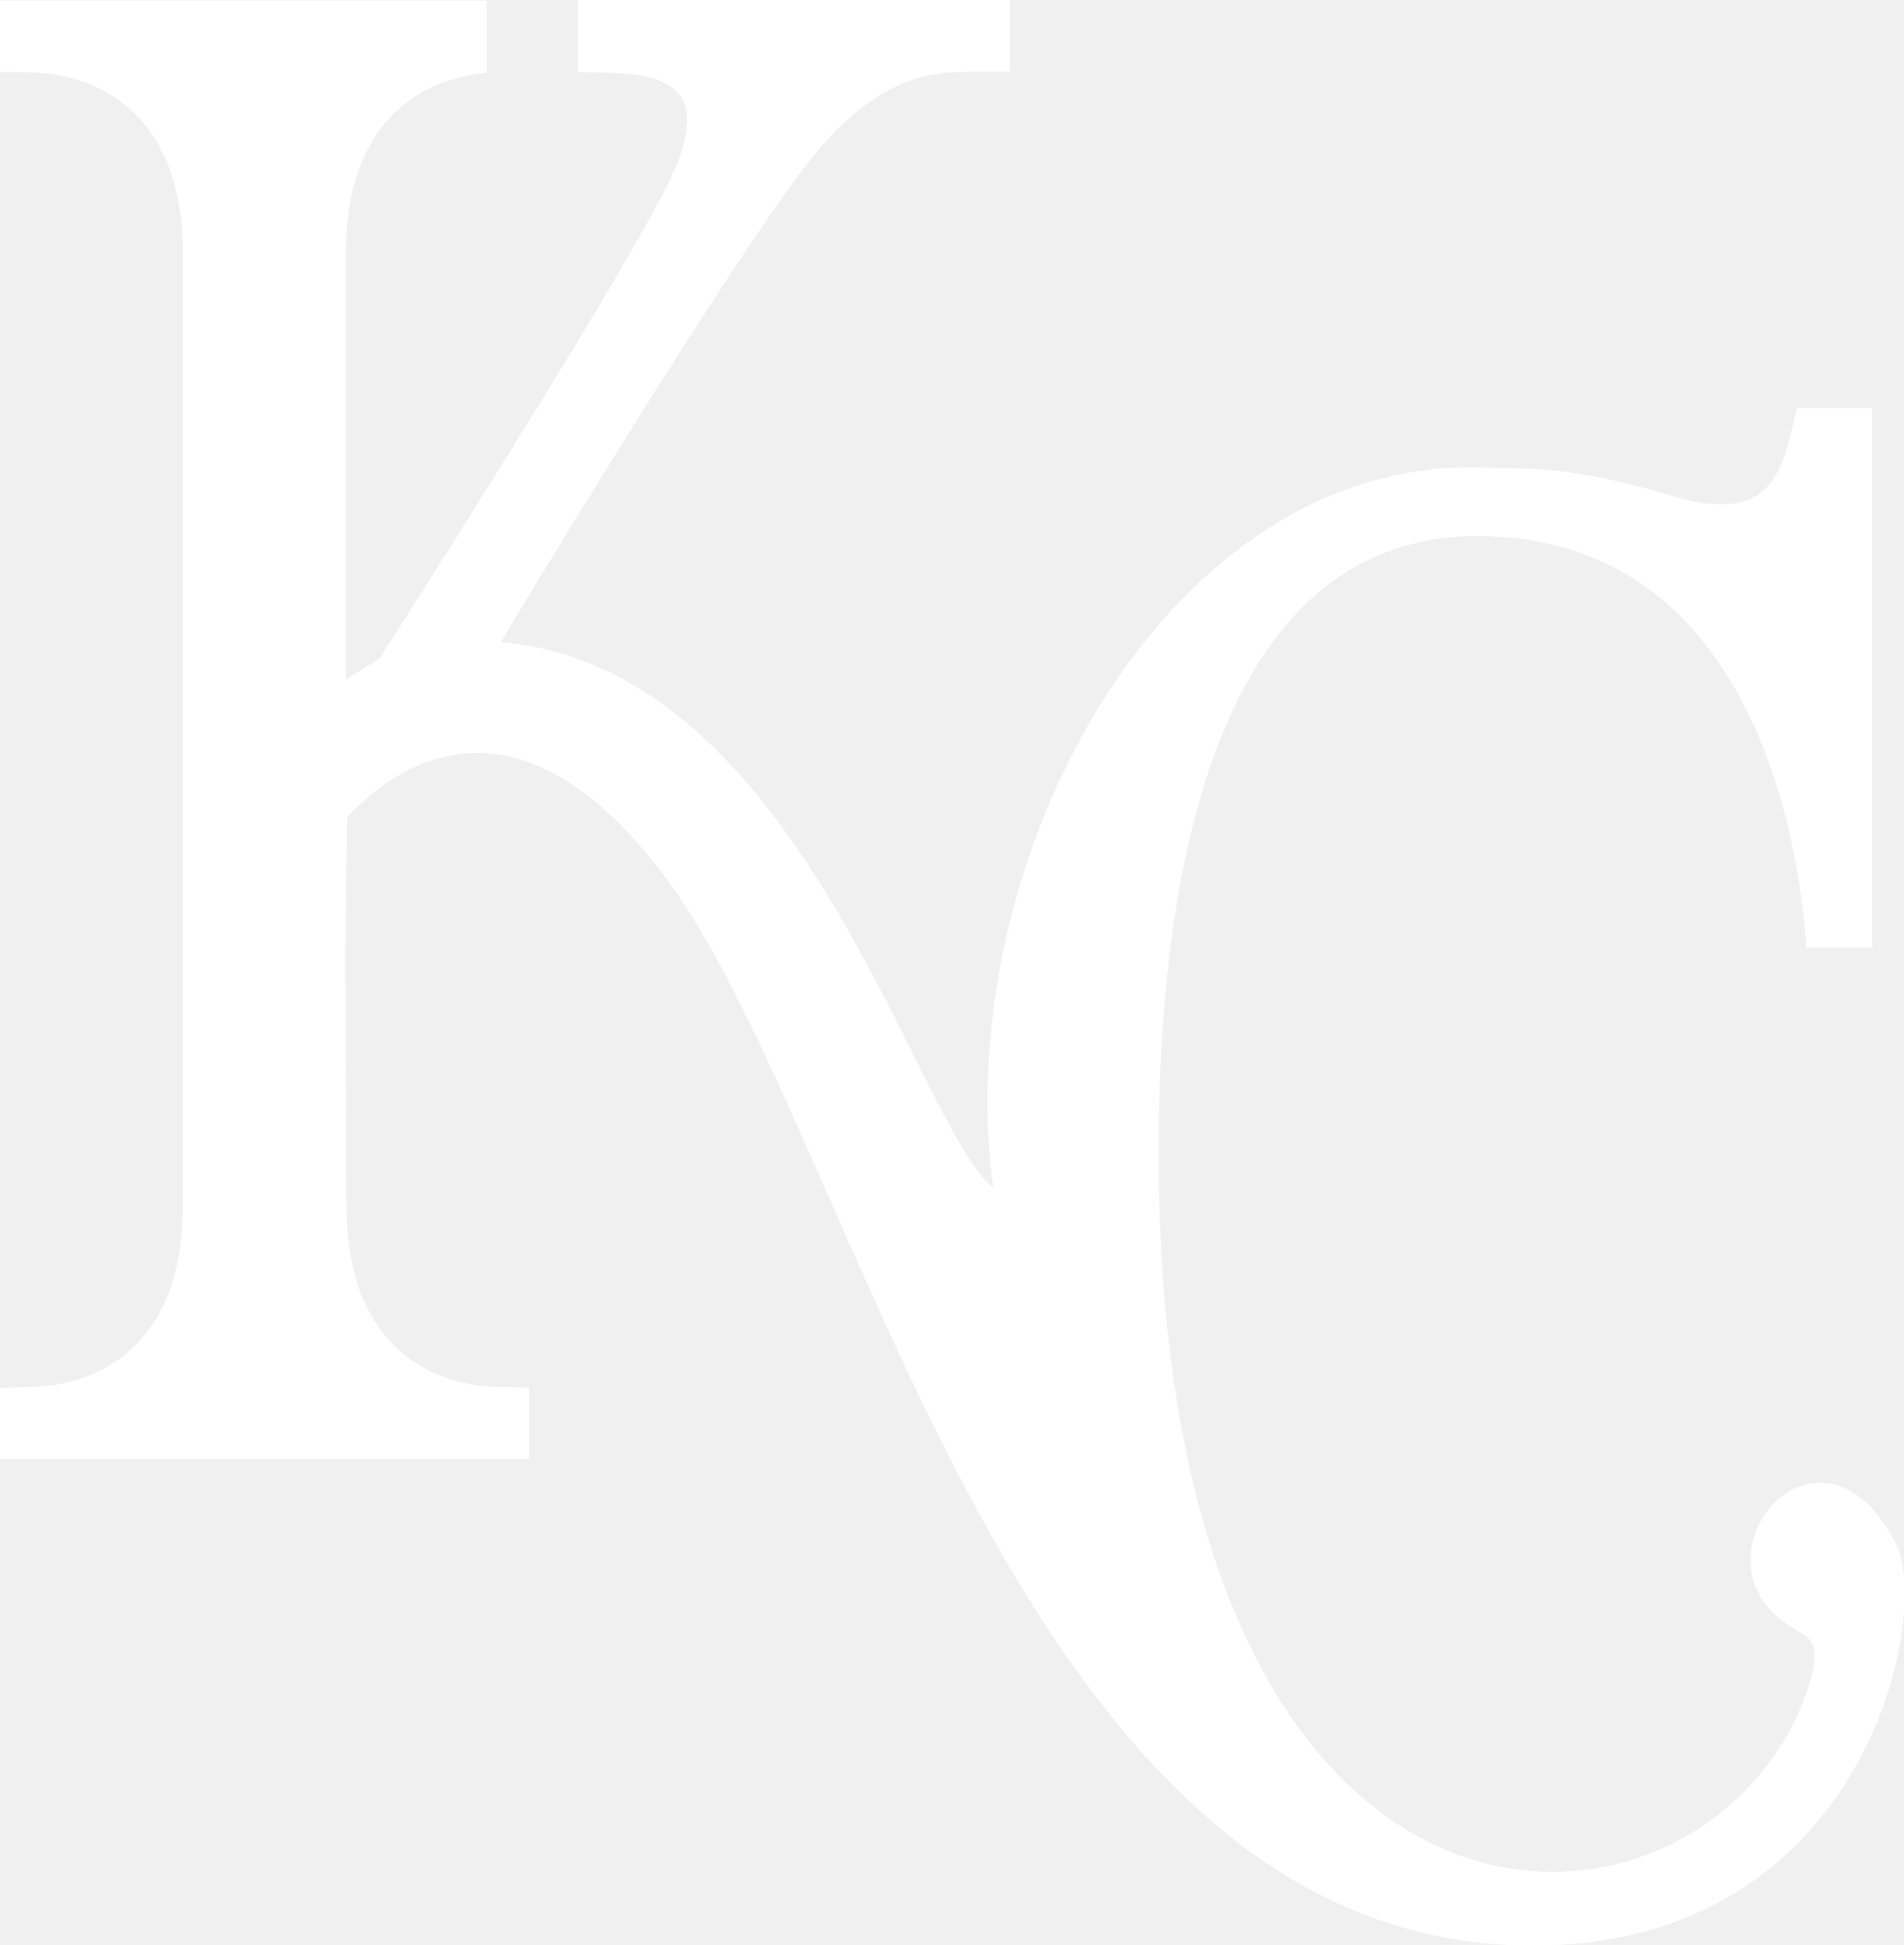
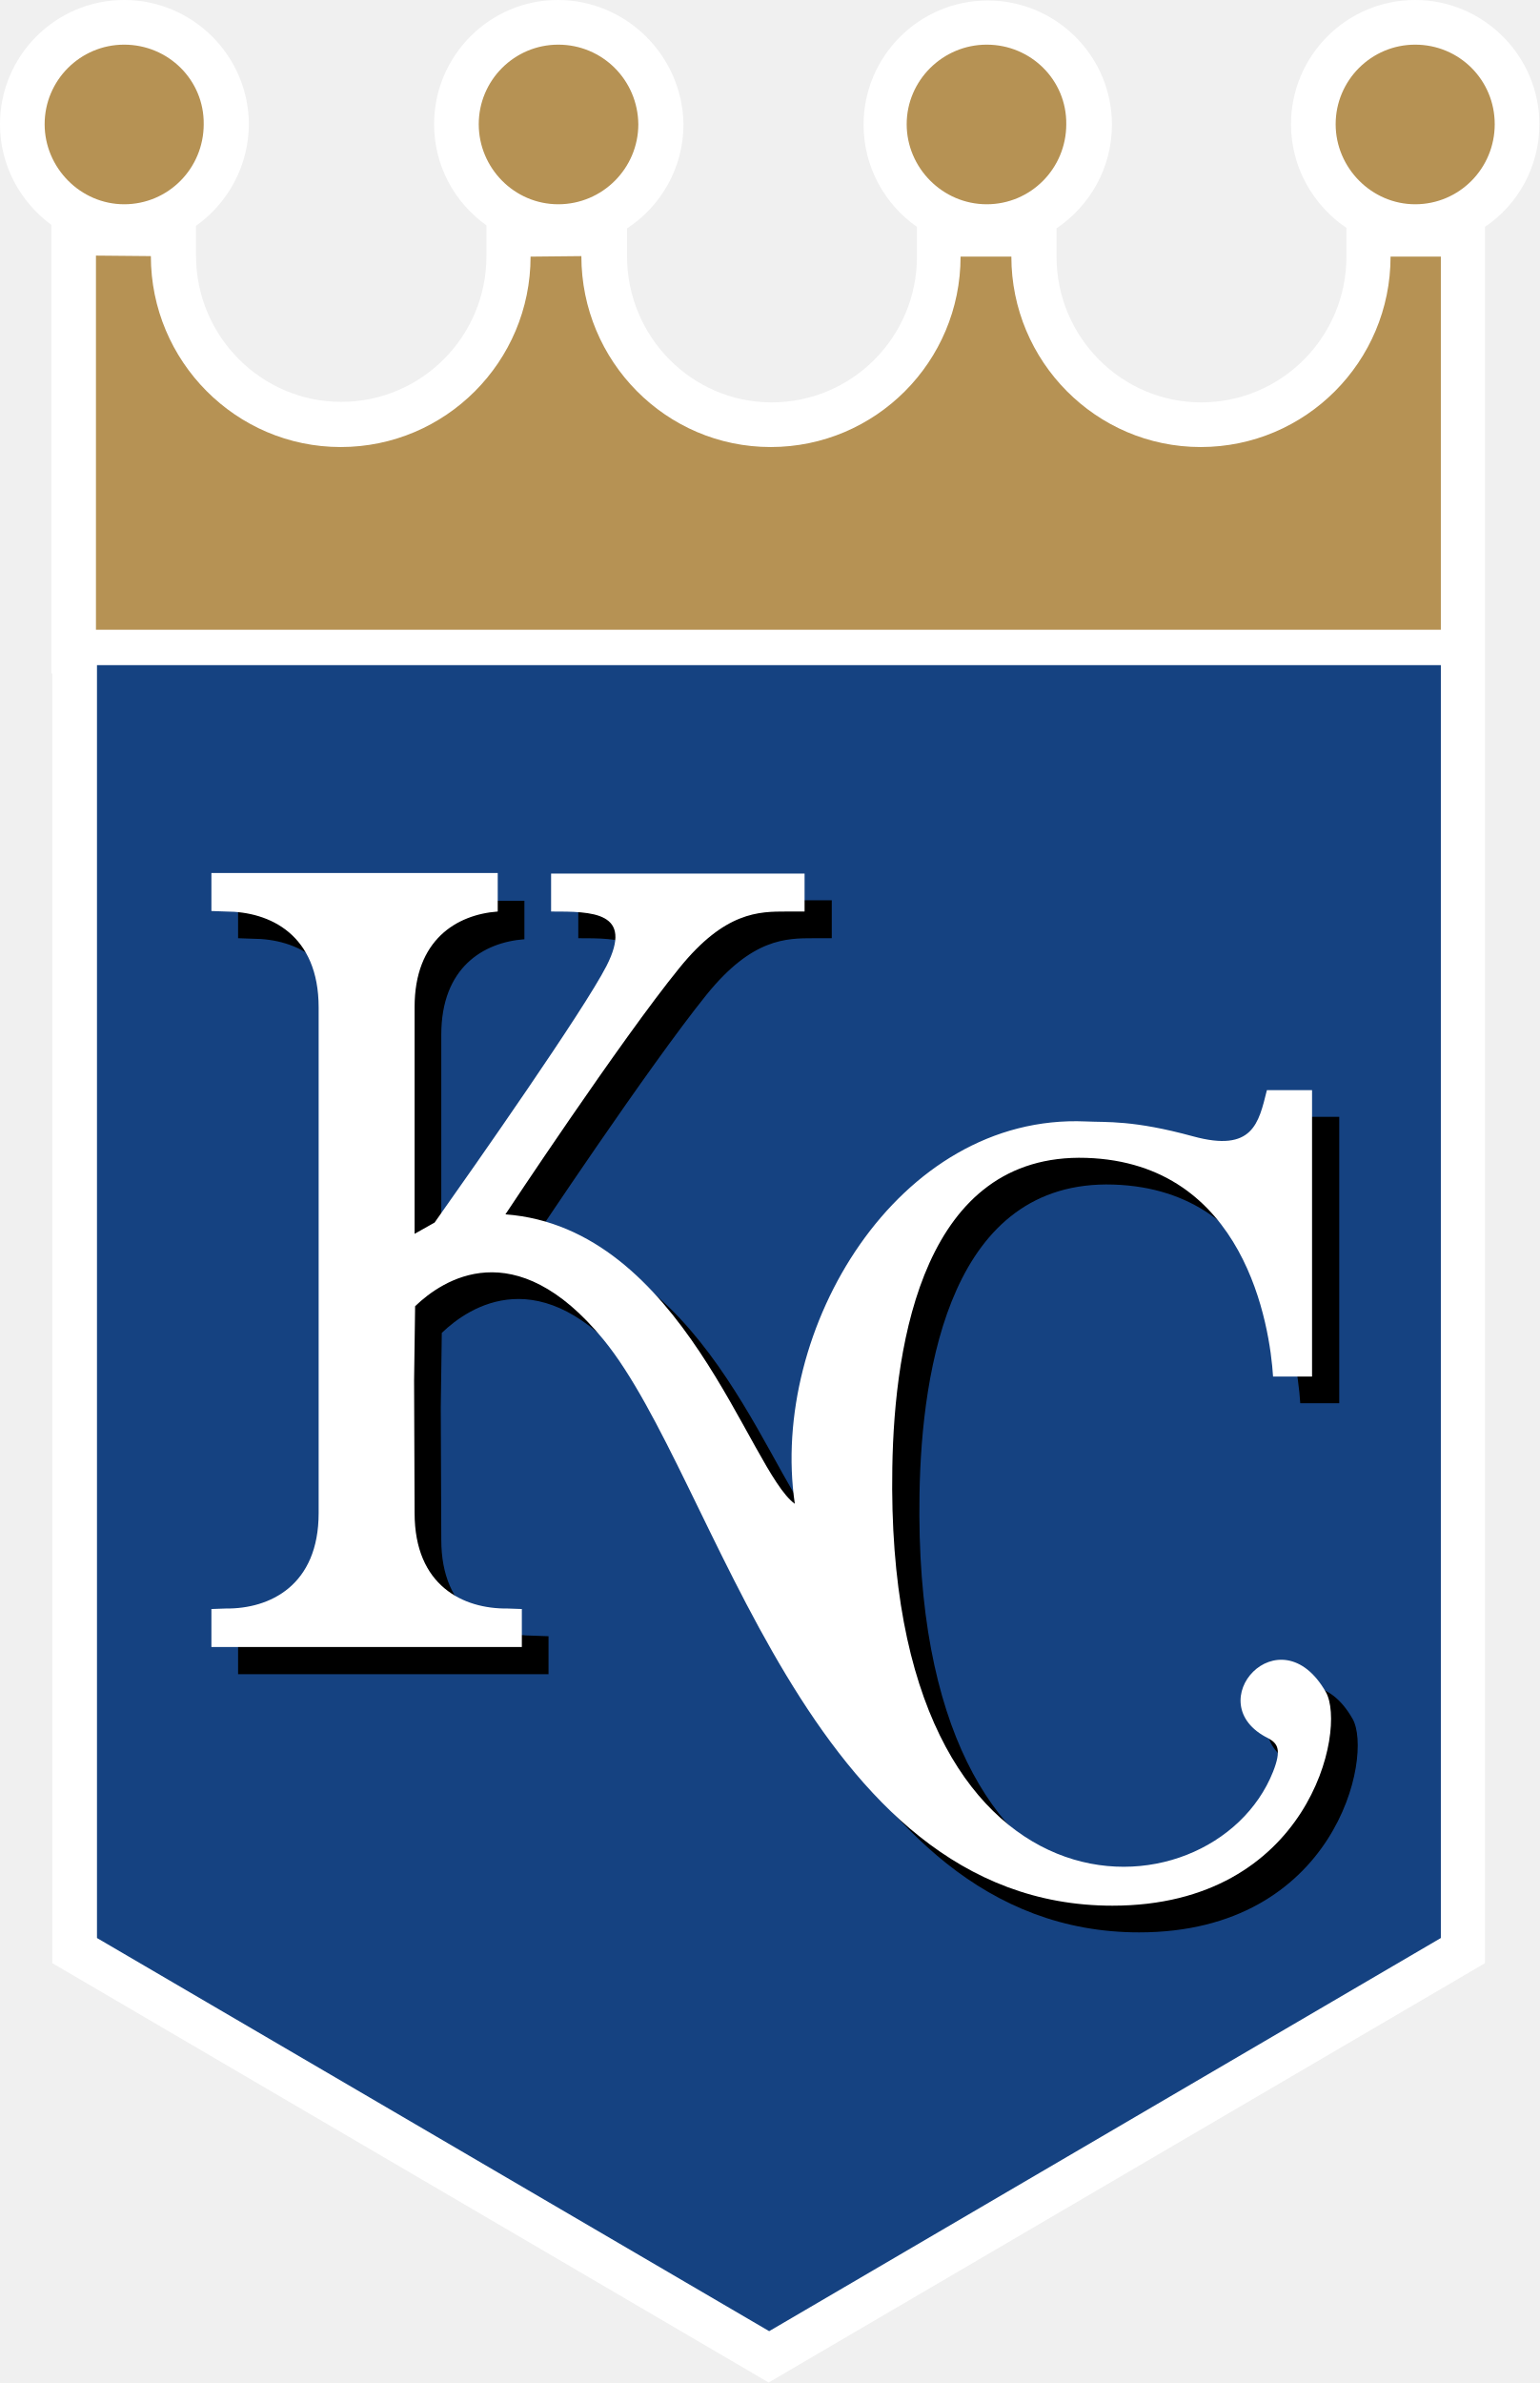
- <svg xmlns="http://www.w3.org/2000/svg" version="1.1" id="Layer_1" x="0px" y="0px" width="300px" height="306.5px" viewBox="0 0 300 306.5" style="enable-background:new 0 0 300 306.5;" xml:space="preserve">
+ <svg xmlns="http://www.w3.org/2000/svg" version="1.1" id="Layer_1" x="0px" y="0px" width="300px" height="464.3px" viewBox="0 0 300 464.3" style="enable-background:new 0 0 300 464.3;" xml:space="preserve">
  <style type="text/css">
	.st0{fill:#FFFFFF;}
+ 	.st1{fill:#154281;}
+ 	.st2{fill:#B69254;}
</style>
  <g>
-     <path class="st0" d="M28.8,39.8c0-21.6-13.1-28.5-24.9-28.4L0,11.3V0.1h44.3h32.4l0,11.4c-11,0.9-22.2,8.3-22.2,28.3l0,67.3   l5.3-3.3c11-17.3,40-63,46.1-76.2c7.4-16.2-3.9-16.2-14.8-16.2V0h68v11.3h-4.8c-7.4,0-16.6,0-28.8,16.7   c-15.6,21.4-46.6,73.2-46.6,73.2c47.5,3.9,65.4,76.2,77.6,86c-7-51.6,27.4-115.9,78-113.5c5.7,0.3,12.6-0.5,28.8,4.4   c16.1,4.9,17.6-3.9,19.8-13.8H295v85h-10.4c-0.9-14.7-7.5-63.4-50-64.8c-43.3-1.5-51.4,54-52,91.9c-2.2,140,85.9,135.6,102,90.4   c2.4-6.6,1.3-8.4-1.3-9.8c-19.2-10.3,3.1-37.8,15.4-13.8c5.7,11-4.5,63.4-57.2,63.4c-81.9,0-105.9-126.8-136.4-168   c-23.8-32.1-43.1-17.7-50.4-9.8l-0.3,22.1l0.2,39.3c0,21.6,13.1,28.5,24.9,28.4l3.9,0.1v11.2H41.6H0v-11.2l3.9-0.1   c11.8,0.1,24.9-6.8,24.9-28.4V39.8" />
+     <path class="st0" d="M300,24.2C300,10.9,289.1,0,275.8,0c-13.4,0-24.2,10.9-24.2,24.2c0,8.4,4.3,15.8,10.8,20.2V50   c0,15.7-12.7,28.4-28.3,28.4c-15.6,0-28.2-12.8-28.2-28.4v-5.5c6.5-4.4,10.8-11.8,10.8-20.2c0-13.4-10.9-24.2-24.2-24.2   c-13.4,0-24.2,10.9-24.2,24.2c0,8.2,4.1,15.5,10.4,19.9v5.8c0,15.7-12.7,28.4-28.3,28.4c-15.6,0-28.2-12.8-28.2-28.5v-5.4   c6.6-4.3,11-11.8,11-20.3C133,10.9,122.1,0,108.7,0C95.4,0,84.6,10.9,84.6,24.2c0,8.1,4,15.3,10.2,19.7v6   c0,15.7-12.7,28.4-28.3,28.4c-15.6,0-28.3-12.8-28.3-28.5v-5.8c6.2-4.4,10.3-11.7,10.3-19.9C48.4,10.9,37.6,0,24.2,0S0,10.9,0,24.2   c0,8.1,4,15.2,10,19.6v87.4h0.2v251.3l139.6,81.7l139.6-81.7V121h0V44.2C295.8,39.9,300,32.5,300,24.2z" />
+     <polygon class="st1" points="18.9,129.6 18.9,377.6 149.9,454.2 280.8,377.6 280.8,129.6 18.9,129.6  " />
+     <path class="st2" d="M24.2,8.7c-8.6,0-15.5,7-15.5,15.5s7,15.6,15.5,15.6c8.6,0,15.5-7,15.5-15.6C39.8,15.6,32.8,8.7,24.2,8.7   L24.2,8.7z M108.8,8.7c-8.6,0-15.5,7-15.5,15.5s6.9,15.6,15.5,15.6c8.6,0,15.6-7,15.6-15.6C124.3,15.6,117.4,8.7,108.8,8.7   L108.8,8.7z M192.3,8.7c-8.6,0-15.6,7-15.6,15.5s7,15.6,15.6,15.6c8.6,0,15.5-7,15.5-15.6C207.9,15.6,200.9,8.7,192.3,8.7   L192.3,8.7z M275.8,8.7c-8.6,0-15.5,7-15.5,15.5s7,15.6,15.5,15.6c8.6,0,15.5-7,15.5-15.6C291.3,15.6,284.4,8.7,275.8,8.7   L275.8,8.7z M18.7,49.8v72.9h262.1V50h-6.6H271c0,20.5-16.6,37.1-37,37.1c-20.4,0-36.9-16.7-36.9-37.1h-9.9   c0,20.5-16.6,37.1-37,37.1c-20.4,0-36.9-16.7-36.9-37.2l-9.9,0.1c0,20.5-16.6,37.1-37,37.1c-20.4,0-37-16.7-37-37.2L18.7,49.8   L18.7,49.8z" />
+     <path d="M67.3,201.6c0-14.2-9.5-18.7-18.1-18.7l-2.8-0.1v-7.3h32.2h23.6v7.5c-8,0.6-16.2,5.5-16.2,18.6l0,44.1l3.9-2.2   c8-11.3,29.1-41.4,33.5-50.1c5.4-10.6-2.8-10.6-10.7-10.6v-7.4h49.4v7.4h-3.5c-5.4,0-12,0-20.9,11c-11.3,14-33.9,48-33.9,48   c34.6,2.6,47.5,50,56.4,56.4c-5.1-33.9,20-76.1,56.7-74.5c4.1,0.2,9.2-0.3,20.9,2.9c11.7,3.2,12.8-2.6,14.4-9h8.8v55.8h-7.6   c-0.6-9.7-5.4-41.6-36.4-42.6c-31.5-1-37.4,35.5-37.8,60.3c-1.6,91.9,62.5,89,74.2,59.3c1.7-4.3,1-5.5-1-6.5   c-13.9-6.7,2.2-24.8,11.2-9c4.1,7.2-3.3,41.6-41.6,41.6c-59.6,0-77-83.2-99.2-110.3c-17.3-21.1-31.4-11.6-36.7-6.5l-0.2,14.5   l0.1,25.8c0,14.2,9.6,18.7,18.1,18.7l2.8,0.1v7.4H76.7H46.4V319l2.8-0.1c8.6,0.1,18.1-4.4,18.1-18.7L67.3,201.6" />
+     <path class="st0" d="M62.1,196.3c0-14.2-9.5-18.7-18.1-18.7l-2.8-0.1v-7.4h32.2H97v7.5c-8,0.6-16.2,5.5-16.2,18.6l0,44.2l3.9-2.2   c8-11.3,29.1-41.4,33.5-50c5.4-10.6-2.8-10.6-10.8-10.6v-7.4h49.4v7.4h-3.5c-5.4,0-12,0-20.9,11c-11.4,14-33.9,48-33.9,48   c34.6,2.6,47.5,50,56.4,56.4c-5-33.9,20-76.1,56.7-74.5c4.1,0.2,9.2-0.3,20.9,2.9c11.7,3.2,12.8-2.6,14.4-9h8.8v55.8h-7.6   c-0.6-9.7-5.4-41.6-36.4-42.6c-31.5-1-37.4,35.5-37.8,60.3c-1.6,91.9,62.4,89,74.2,59.3c1.7-4.3,0.9-5.5-0.9-6.5   c-13.9-6.8,2.2-24.8,11.2-9c4.1,7.3-3.3,41.6-41.6,41.6c-59.6,0-77-83.2-99.2-110.3c-17.3-21.1-31.4-11.6-36.7-6.5l-0.2,14.5   l0.1,25.8c0,14.2,9.5,18.7,18.1,18.6l2.8,0.1v7.4H71.5H41.2v-7.4l2.8-0.1c8.6,0.1,18.1-4.5,18.1-18.6L62.1,196.3" />
  </g>
</svg>
